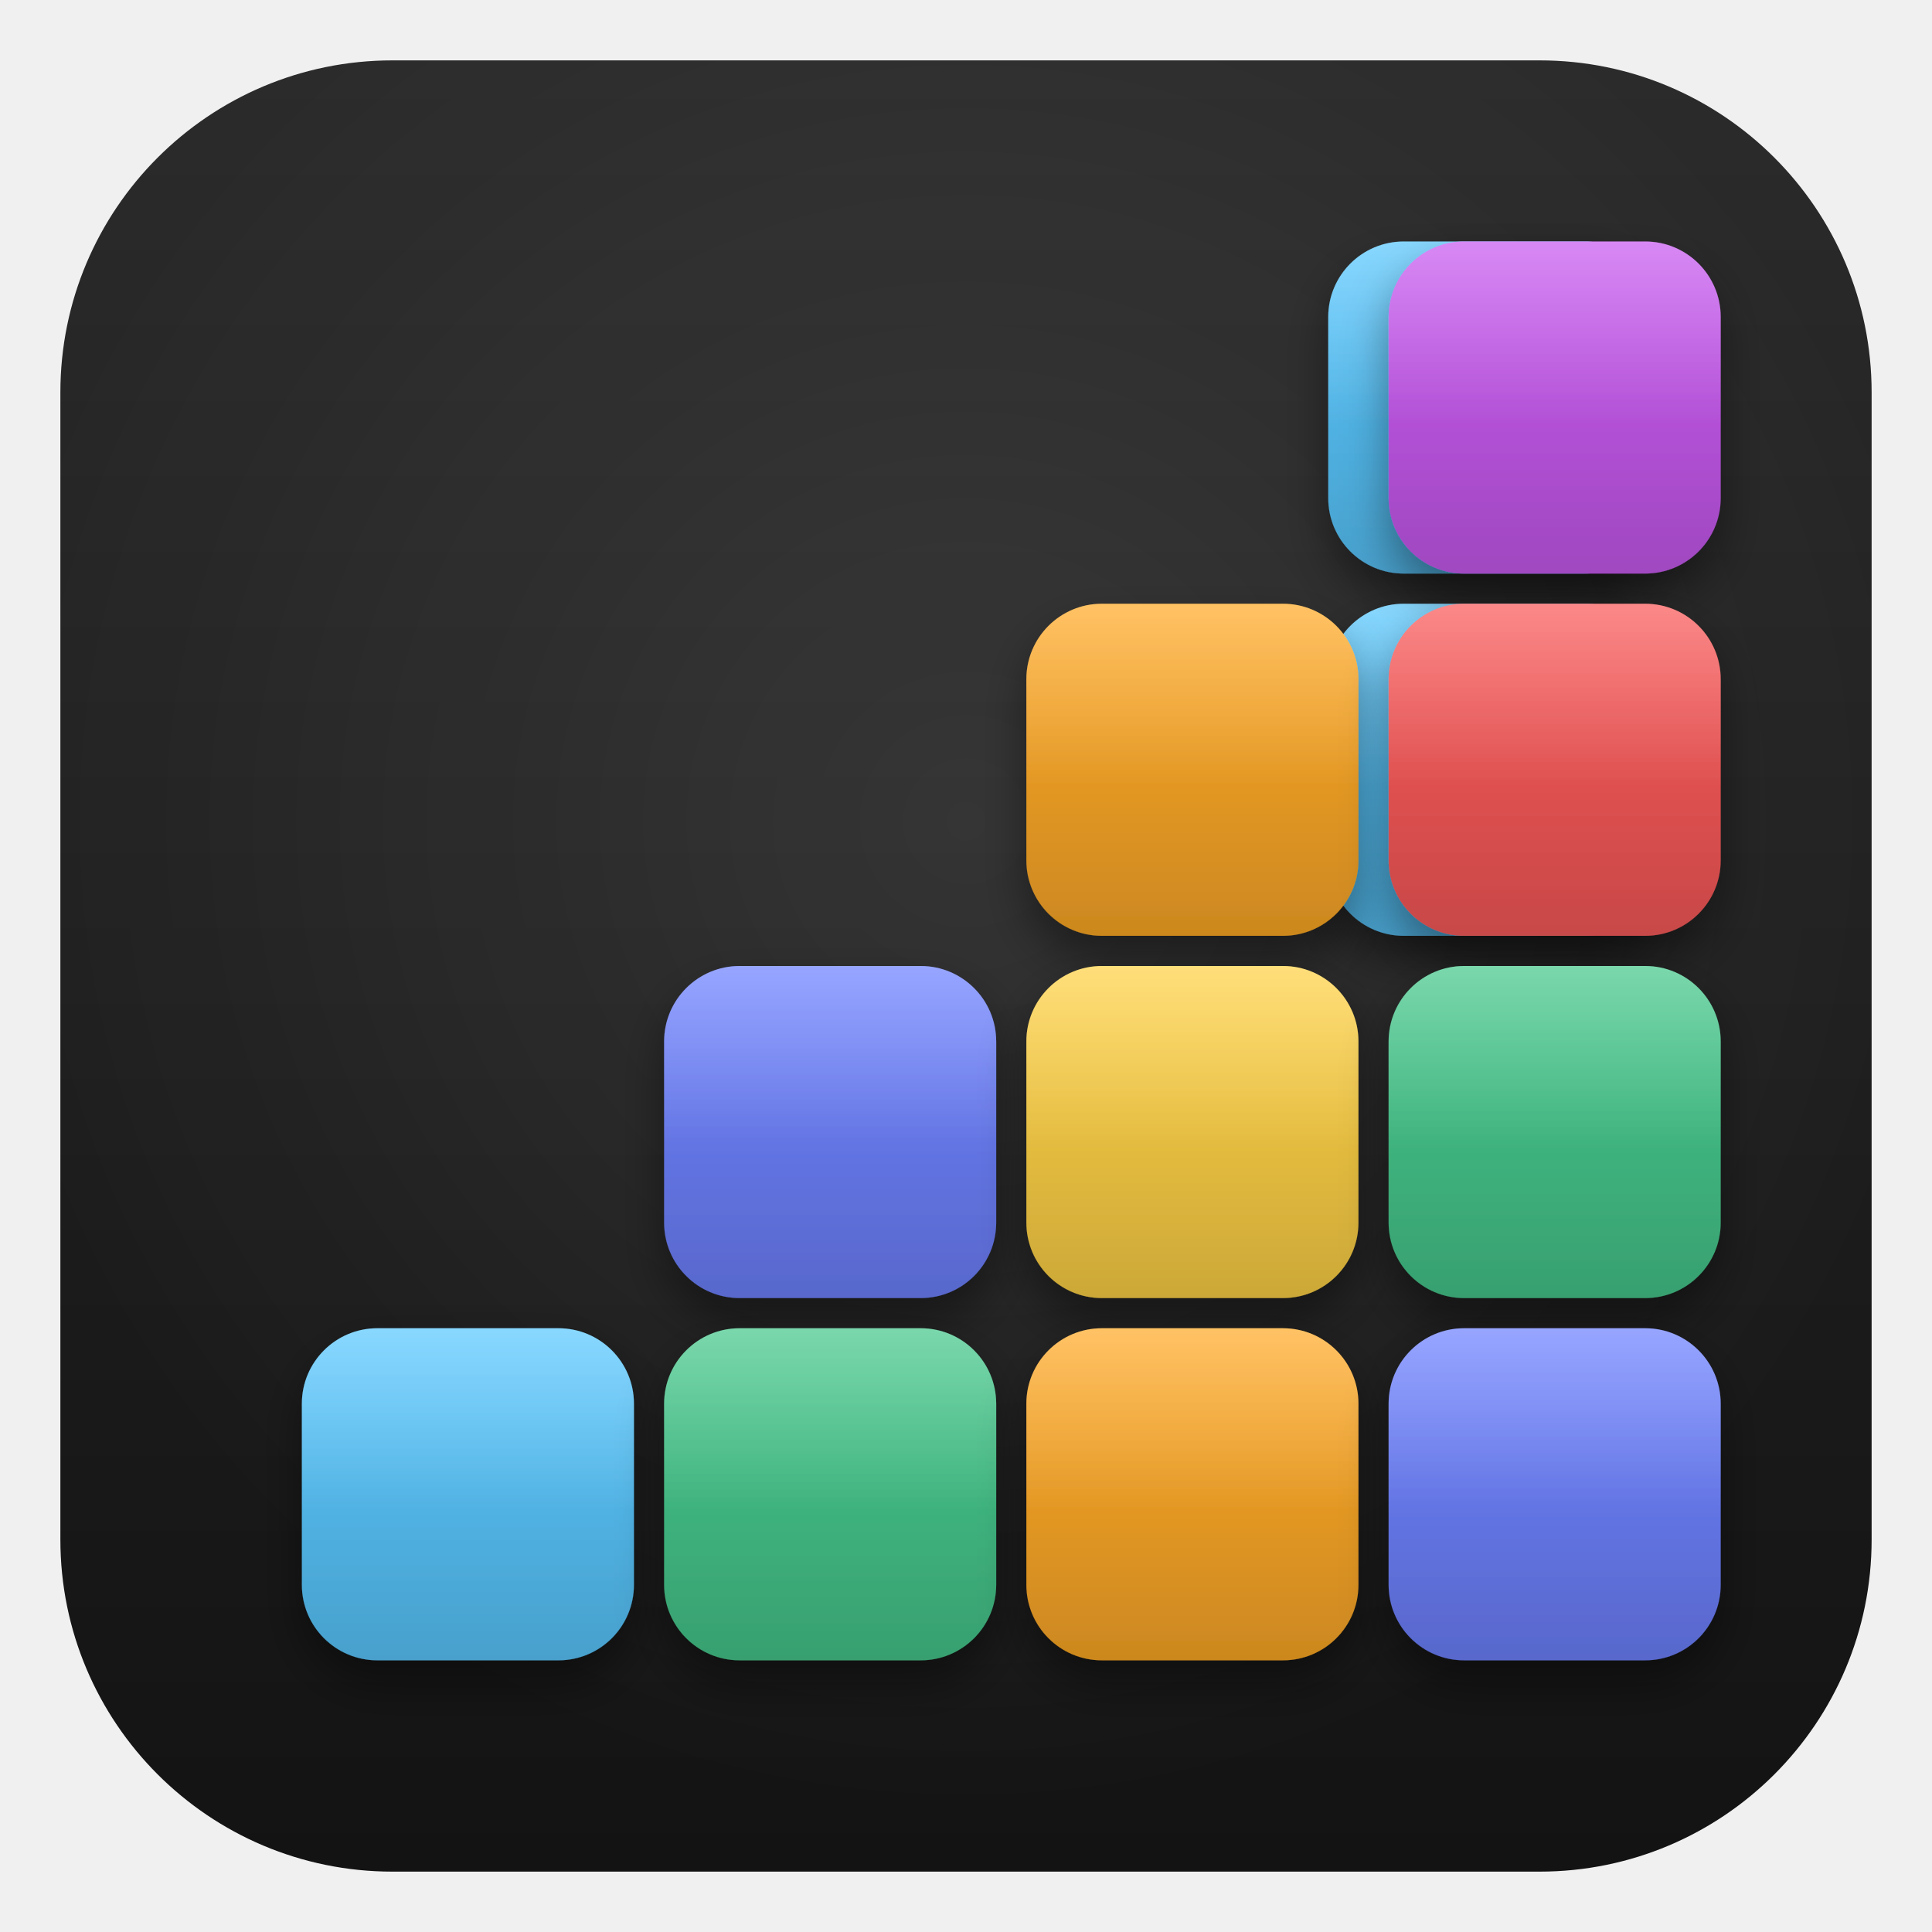
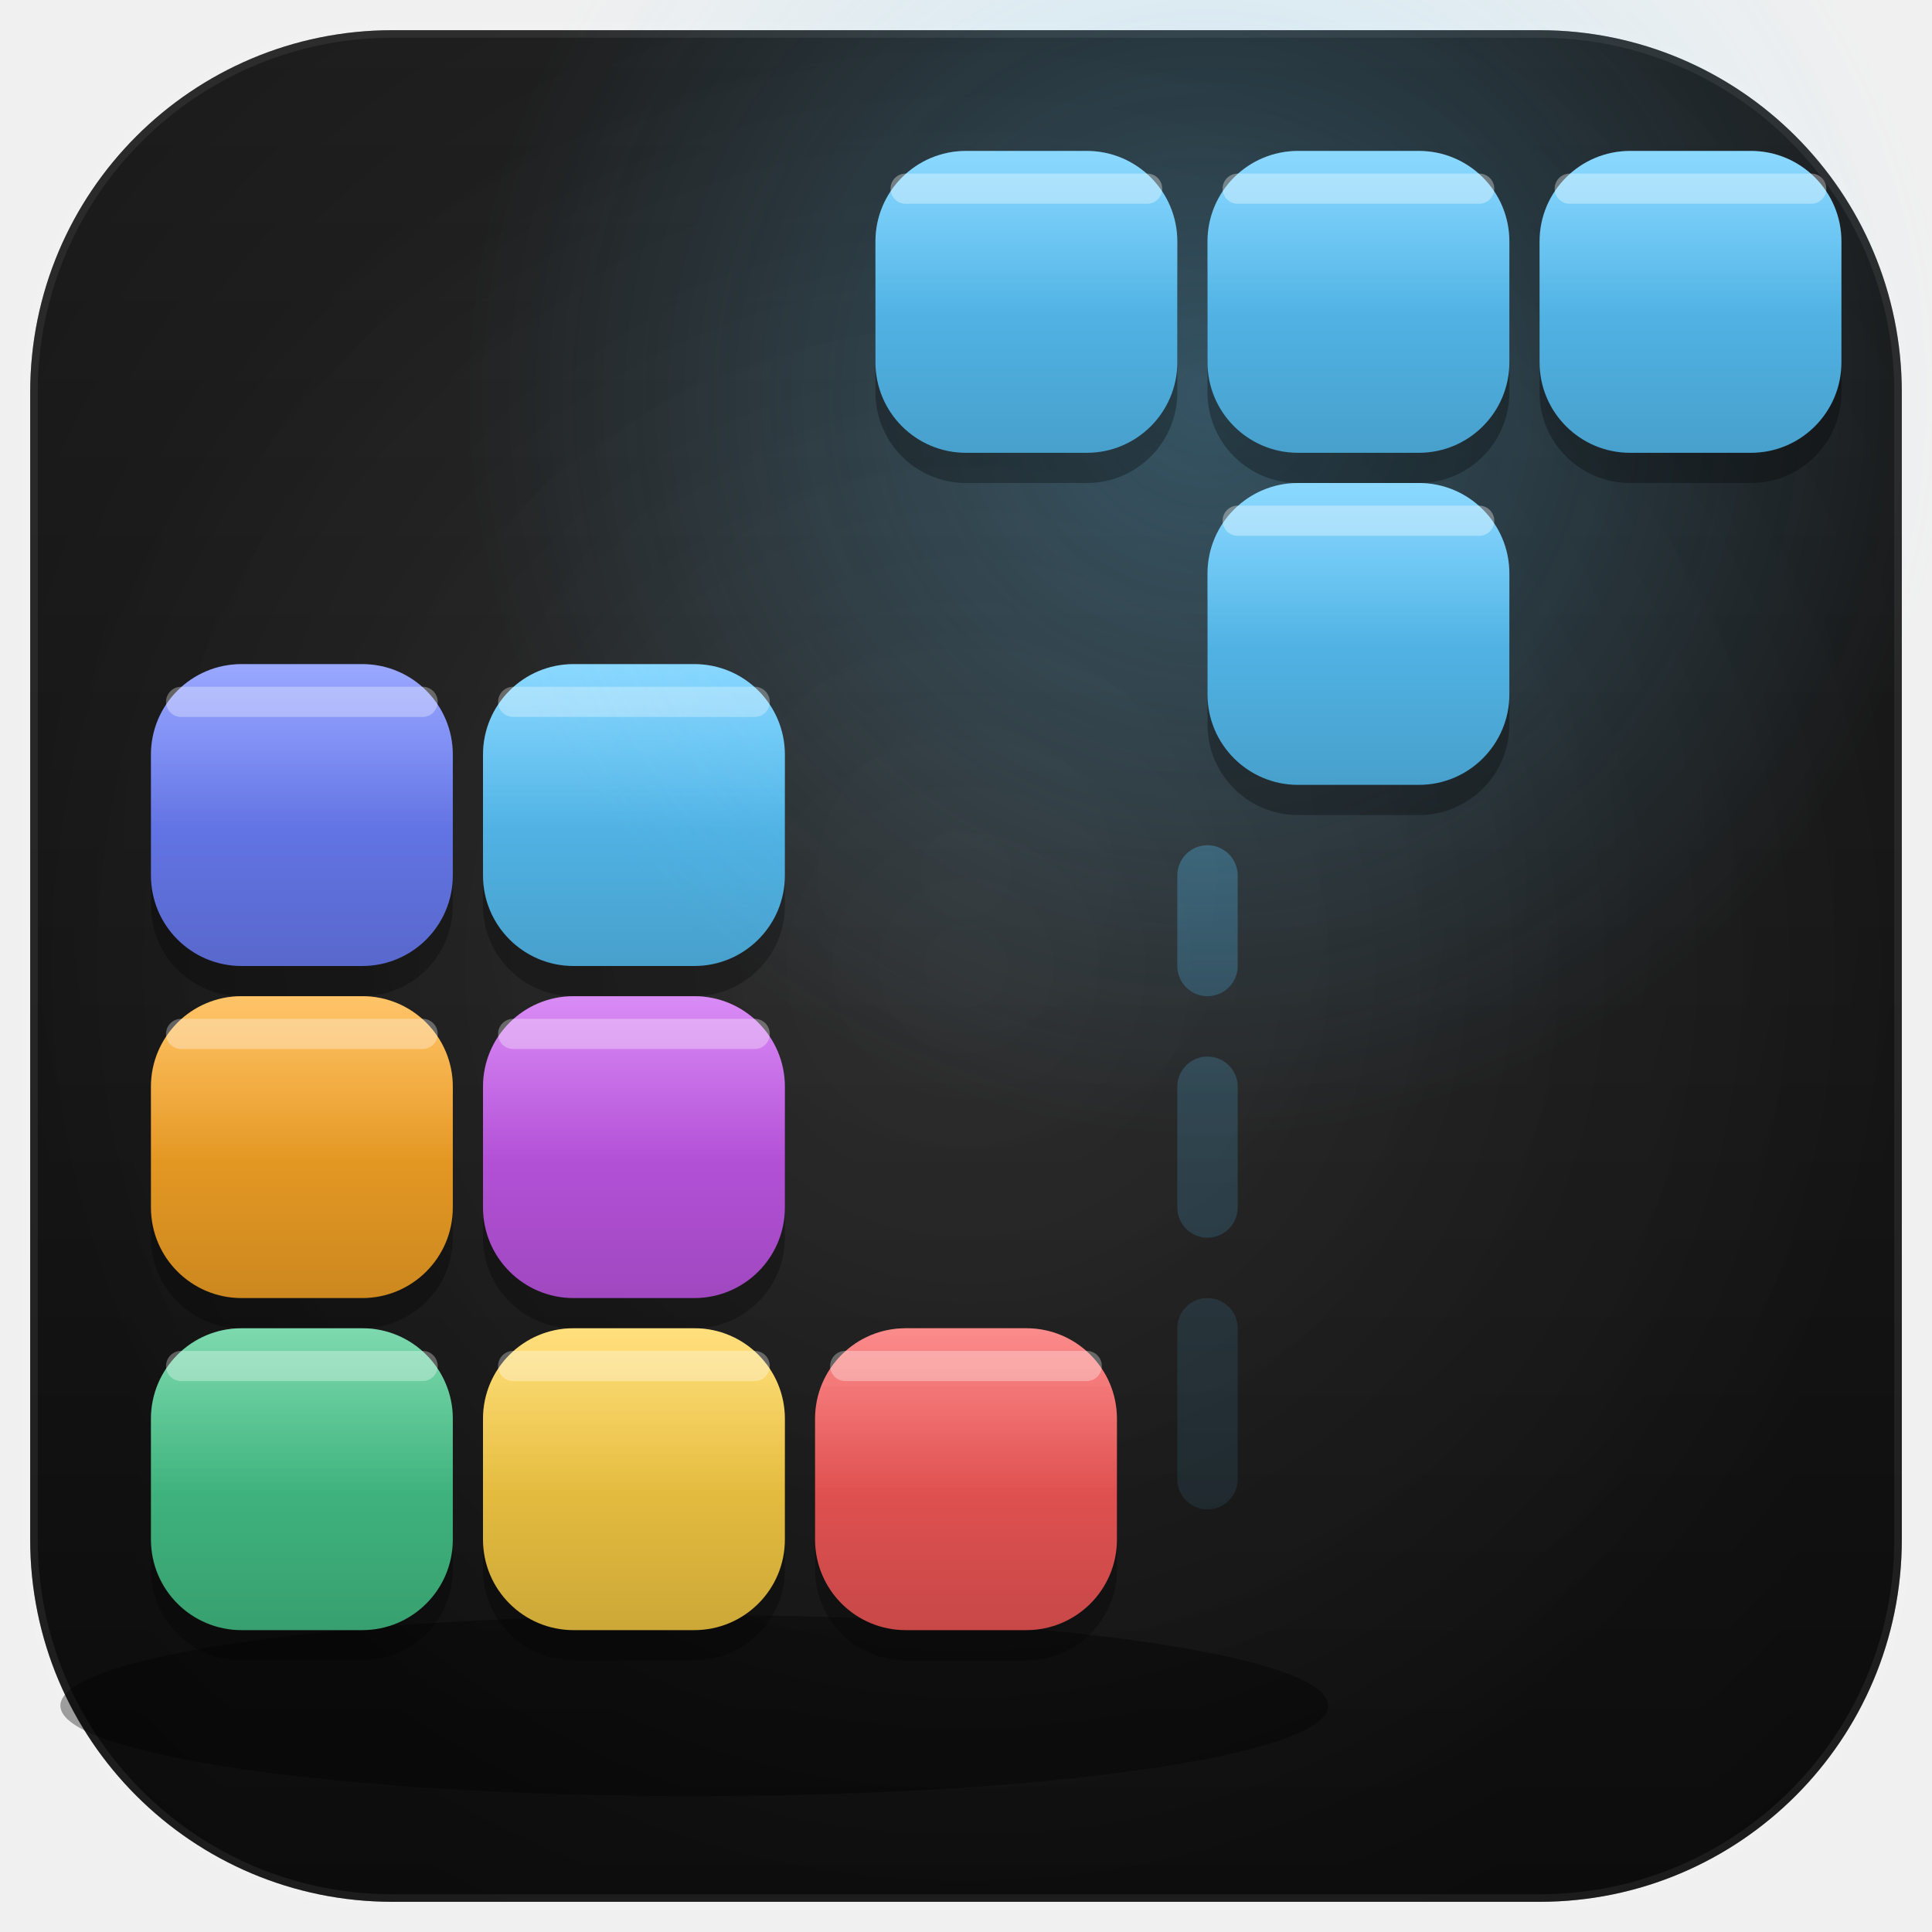
<svg xmlns="http://www.w3.org/2000/svg" viewBox="0 0 128 128">
  <defs>
    <linearGradient id="bg" x1="0" y1="0" x2="0" y2="1">
      <stop offset="0" stop-color="#2b2b2b" />
      <stop offset="1" stop-color="#131313" />
    </linearGradient>
-     <radialGradient id="glow" cx="0.5" cy="0.42" r="0.55">
-       <stop offset="0" stop-color="#ffffff" stop-opacity="0.09" />
+     <radialGradient id="vignette" cx="0.5" cy="0.45" r="0.7">
+       <stop offset="0" stop-color="#000000" stop-opacity="0" />
+       <stop offset="1" stop-color="#000000" stop-opacity="0.4" />
+     </radialGradient>
+     <radialGradient id="glow" cx="0.5" cy="0.5" r="0.5">
+       <stop offset="0" stop-color="#ffffff" stop-opacity="0.08" />
      <stop offset="1" stop-color="#ffffff" stop-opacity="0" />
    </radialGradient>
+     <radialGradient id="fallglow" cx="0.5" cy="0.5" r="0.5">
+       <stop offset="0" stop-color="#5ac8ff" stop-opacity="0.28" />
+       <stop offset="1" stop-color="#5ac8ff" stop-opacity="0" />
+     </radialGradient>
    <linearGradient id="sheen" x1="0" y1="0" x2="0" y2="1">
-       <stop offset="0" stop-color="#ffffff" stop-opacity="0.28" />
+       <stop offset="0" stop-color="#ffffff" stop-opacity="0.3" />
      <stop offset="0.55" stop-color="#ffffff" stop-opacity="0" />
    </linearGradient>
    <linearGradient id="gCoral" x1="0" y1="0" x2="0" y2="1">
      <stop offset="0" stop-color="#fa5a5a" />
      <stop offset="1" stop-color="#c84848" />
    </linearGradient>
    <linearGradient id="gPeri" x1="0" y1="0" x2="0" y2="1">
      <stop offset="0" stop-color="#6e82ff" />
      <stop offset="1" stop-color="#5868cc" />
    </linearGradient>
    <linearGradient id="gAmber" x1="0" y1="0" x2="0" y2="1">
      <stop offset="0" stop-color="#ffaa28" />
      <stop offset="1" stop-color="#cc881f" />
    </linearGradient>
    <linearGradient id="gGold" x1="0" y1="0" x2="0" y2="1">
      <stop offset="0" stop-color="#ffd246" />
      <stop offset="1" stop-color="#cca838" />
    </linearGradient>
    <linearGradient id="gMint" x1="0" y1="0" x2="0" y2="1">
      <stop offset="0" stop-color="#46c88c" />
      <stop offset="1" stop-color="#38a070" />
    </linearGradient>
    <linearGradient id="gOrchid" x1="0" y1="0" x2="0" y2="1">
      <stop offset="0" stop-color="#c85af0" />
      <stop offset="1" stop-color="#a048c0" />
    </linearGradient>
    <linearGradient id="gSky" x1="0" y1="0" x2="0" y2="1">
      <stop offset="0" stop-color="#5ac8ff" />
      <stop offset="1" stop-color="#48a0cc" />
    </linearGradient>
-     <filter id="drop" x="-30%" y="-30%" width="160%" height="160%">
-       <feDropShadow dx="0" dy="1.5" stdDeviation="1.5" flood-color="#000000" flood-opacity="0.4" />
-     </filter>
  </defs>
-   <rect x="4" y="4" width="120" height="120" rx="22" ry="22" fill="url(#bg)" />
-   <rect x="4" y="4" width="120" height="120" rx="22" ry="22" fill="url(#glow)" />
-   <g filter="url(#drop)">
-     <rect x="88" y="16" width="22" height="22" rx="5" fill="url(#gSky)" />
-     <rect x="88" y="16" width="22" height="22" rx="5" fill="url(#sheen)" />
+   <rect x="2" y="2" width="124" height="124" rx="24" ry="24" fill="url(#bg)" />
+   <rect x="2" y="2" width="124" height="124" rx="24" ry="24" fill="url(#vignette)" />
+   <rect x="2" y="2" width="124" height="124" rx="24" ry="24" fill="url(#glow)" />
+   <rect x="2" y="2" width="124" height="124" rx="24" ry="24" fill="none" stroke="#ffffff" stroke-opacity="0.07" stroke-width="1" />
+   <ellipse cx="46" cy="113" rx="42" ry="6" fill="#000000" opacity="0.35" />
+   <g>
+     <rect x="10" y="90" width="20" height="20" rx="6" fill="#000000" opacity="0.28" />
+     <rect x="10" y="88" width="20" height="20" rx="6" fill="url(#gMint)" />
+     <rect x="10" y="88" width="20" height="20" rx="6" fill="url(#sheen)" />
+     <rect x="11" y="89.5" width="18" height="2" rx="1" fill="#ffffff" opacity="0.32" />
+     <rect x="32" y="90" width="20" height="20" rx="6" fill="#000000" opacity="0.28" />
+     <rect x="32" y="88" width="20" height="20" rx="6" fill="url(#gGold)" />
+     <rect x="32" y="88" width="20" height="20" rx="6" fill="url(#sheen)" />
+     <rect x="33" y="89.5" width="18" height="2" rx="1" fill="#ffffff" opacity="0.32" />
+     <rect x="54" y="90" width="20" height="20" rx="6" fill="#000000" opacity="0.28" />
+     <rect x="54" y="88" width="20" height="20" rx="6" fill="url(#gCoral)" />
+     <rect x="54" y="88" width="20" height="20" rx="6" fill="url(#sheen)" />
+     <rect x="55" y="89.5" width="18" height="2" rx="1" fill="#ffffff" opacity="0.32" />
+     <rect x="10" y="68" width="20" height="20" rx="6" fill="#000000" opacity="0.28" />
+     <rect x="10" y="66" width="20" height="20" rx="6" fill="url(#gAmber)" />
+     <rect x="10" y="66" width="20" height="20" rx="6" fill="url(#sheen)" />
+     <rect x="11" y="67.5" width="18" height="2" rx="1" fill="#ffffff" opacity="0.32" />
+     <rect x="32" y="68" width="20" height="20" rx="6" fill="#000000" opacity="0.28" />
+     <rect x="32" y="66" width="20" height="20" rx="6" fill="url(#gOrchid)" />
+     <rect x="32" y="66" width="20" height="20" rx="6" fill="url(#sheen)" />
+     <rect x="33" y="67.5" width="18" height="2" rx="1" fill="#ffffff" opacity="0.32" />
+     <rect x="10" y="46" width="20" height="20" rx="6" fill="#000000" opacity="0.28" />
+     <rect x="10" y="44" width="20" height="20" rx="6" fill="url(#gPeri)" />
+     <rect x="10" y="44" width="20" height="20" rx="6" fill="url(#sheen)" />
+     <rect x="11" y="45.5" width="18" height="2" rx="1" fill="#ffffff" opacity="0.32" />
+     <rect x="32" y="46" width="20" height="20" rx="6" fill="#000000" opacity="0.28" />
+     <rect x="32" y="44" width="20" height="20" rx="6" fill="url(#gSky)" />
+     <rect x="32" y="44" width="20" height="20" rx="6" fill="url(#sheen)" />
+     <rect x="33" y="45.5" width="18" height="2" rx="1" fill="#ffffff" opacity="0.32" />
  </g>
-   <g filter="url(#drop)">
-     <rect x="88" y="40" width="22" height="22" rx="5" fill="url(#gSky)" />
-     <rect x="88" y="40" width="22" height="22" rx="5" fill="url(#sheen)" />
-   </g>
-   <g filter="url(#drop)">
-     <rect x="92" y="16" width="22" height="22" rx="5" fill="url(#gOrchid)" />
-     <rect x="92" y="16" width="22" height="22" rx="5" fill="url(#sheen)" />
-   </g>
-   <g filter="url(#drop)">
-     <rect x="68" y="40" width="22" height="22" rx="5" fill="url(#gAmber)" />
-     <rect x="68" y="40" width="22" height="22" rx="5" fill="url(#sheen)" />
-   </g>
-   <g filter="url(#drop)">
-     <rect x="92" y="40" width="22" height="22" rx="5" fill="url(#gCoral)" />
-     <rect x="92" y="40" width="22" height="22" rx="5" fill="url(#sheen)" />
-   </g>
-   <g filter="url(#drop)">
-     <rect x="44" y="64" width="22" height="22" rx="5" fill="url(#gPeri)" />
-     <rect x="44" y="64" width="22" height="22" rx="5" fill="url(#sheen)" />
-   </g>
-   <g filter="url(#drop)">
-     <rect x="68" y="64" width="22" height="22" rx="5" fill="url(#gGold)" />
-     <rect x="68" y="64" width="22" height="22" rx="5" fill="url(#sheen)" />
-   </g>
-   <g filter="url(#drop)">
-     <rect x="92" y="64" width="22" height="22" rx="5" fill="url(#gMint)" />
-     <rect x="92" y="64" width="22" height="22" rx="5" fill="url(#sheen)" />
-   </g>
-   <g filter="url(#drop)">
-     <rect x="20" y="88" width="22" height="22" rx="5" fill="url(#gSky)" />
-     <rect x="20" y="88" width="22" height="22" rx="5" fill="url(#sheen)" />
-   </g>
-   <g filter="url(#drop)">
-     <rect x="44" y="88" width="22" height="22" rx="5" fill="url(#gMint)" />
-     <rect x="44" y="88" width="22" height="22" rx="5" fill="url(#sheen)" />
-   </g>
-   <g filter="url(#drop)">
-     <rect x="68" y="88" width="22" height="22" rx="5" fill="url(#gAmber)" />
-     <rect x="68" y="88" width="22" height="22" rx="5" fill="url(#sheen)" />
-   </g>
-   <g filter="url(#drop)">
-     <rect x="92" y="88" width="22" height="22" rx="5" fill="url(#gPeri)" />
-     <rect x="92" y="88" width="22" height="22" rx="5" fill="url(#sheen)" />
+   <rect x="78" y="56" width="4" height="10" rx="2" fill="url(#gSky)" opacity="0.3" />
+   <rect x="78" y="70" width="4" height="12" rx="2" fill="url(#gSky)" opacity="0.2" />
+   <rect x="78" y="86" width="4" height="14" rx="2" fill="url(#gSky)" opacity="0.12" />
+   <circle cx="80" cy="26" r="50" fill="url(#fallglow)" />
+   <g>
+     <rect x="58" y="12" width="20" height="20" rx="6" fill="#000000" opacity="0.3" />
+     <rect x="58" y="10" width="20" height="20" rx="6" fill="url(#gSky)" />
+     <rect x="58" y="10" width="20" height="20" rx="6" fill="url(#sheen)" />
+     <rect x="59" y="11.5" width="18" height="2" rx="1" fill="#ffffff" opacity="0.35" />
+     <rect x="80" y="12" width="20" height="20" rx="6" fill="#000000" opacity="0.3" />
+     <rect x="80" y="10" width="20" height="20" rx="6" fill="url(#gSky)" />
+     <rect x="80" y="10" width="20" height="20" rx="6" fill="url(#sheen)" />
+     <rect x="81" y="11.5" width="18" height="2" rx="1" fill="#ffffff" opacity="0.35" />
+     <rect x="102" y="12" width="20" height="20" rx="6" fill="#000000" opacity="0.3" />
+     <rect x="102" y="10" width="20" height="20" rx="6" fill="url(#gSky)" />
+     <rect x="102" y="10" width="20" height="20" rx="6" fill="url(#sheen)" />
+     <rect x="103" y="11.5" width="18" height="2" rx="1" fill="#ffffff" opacity="0.35" />
+     <rect x="80" y="34" width="20" height="20" rx="6" fill="#000000" opacity="0.3" />
+     <rect x="80" y="32" width="20" height="20" rx="6" fill="url(#gSky)" />
+     <rect x="80" y="32" width="20" height="20" rx="6" fill="url(#sheen)" />
+     <rect x="81" y="33.5" width="18" height="2" rx="1" fill="#ffffff" opacity="0.35" />
  </g>
</svg>
